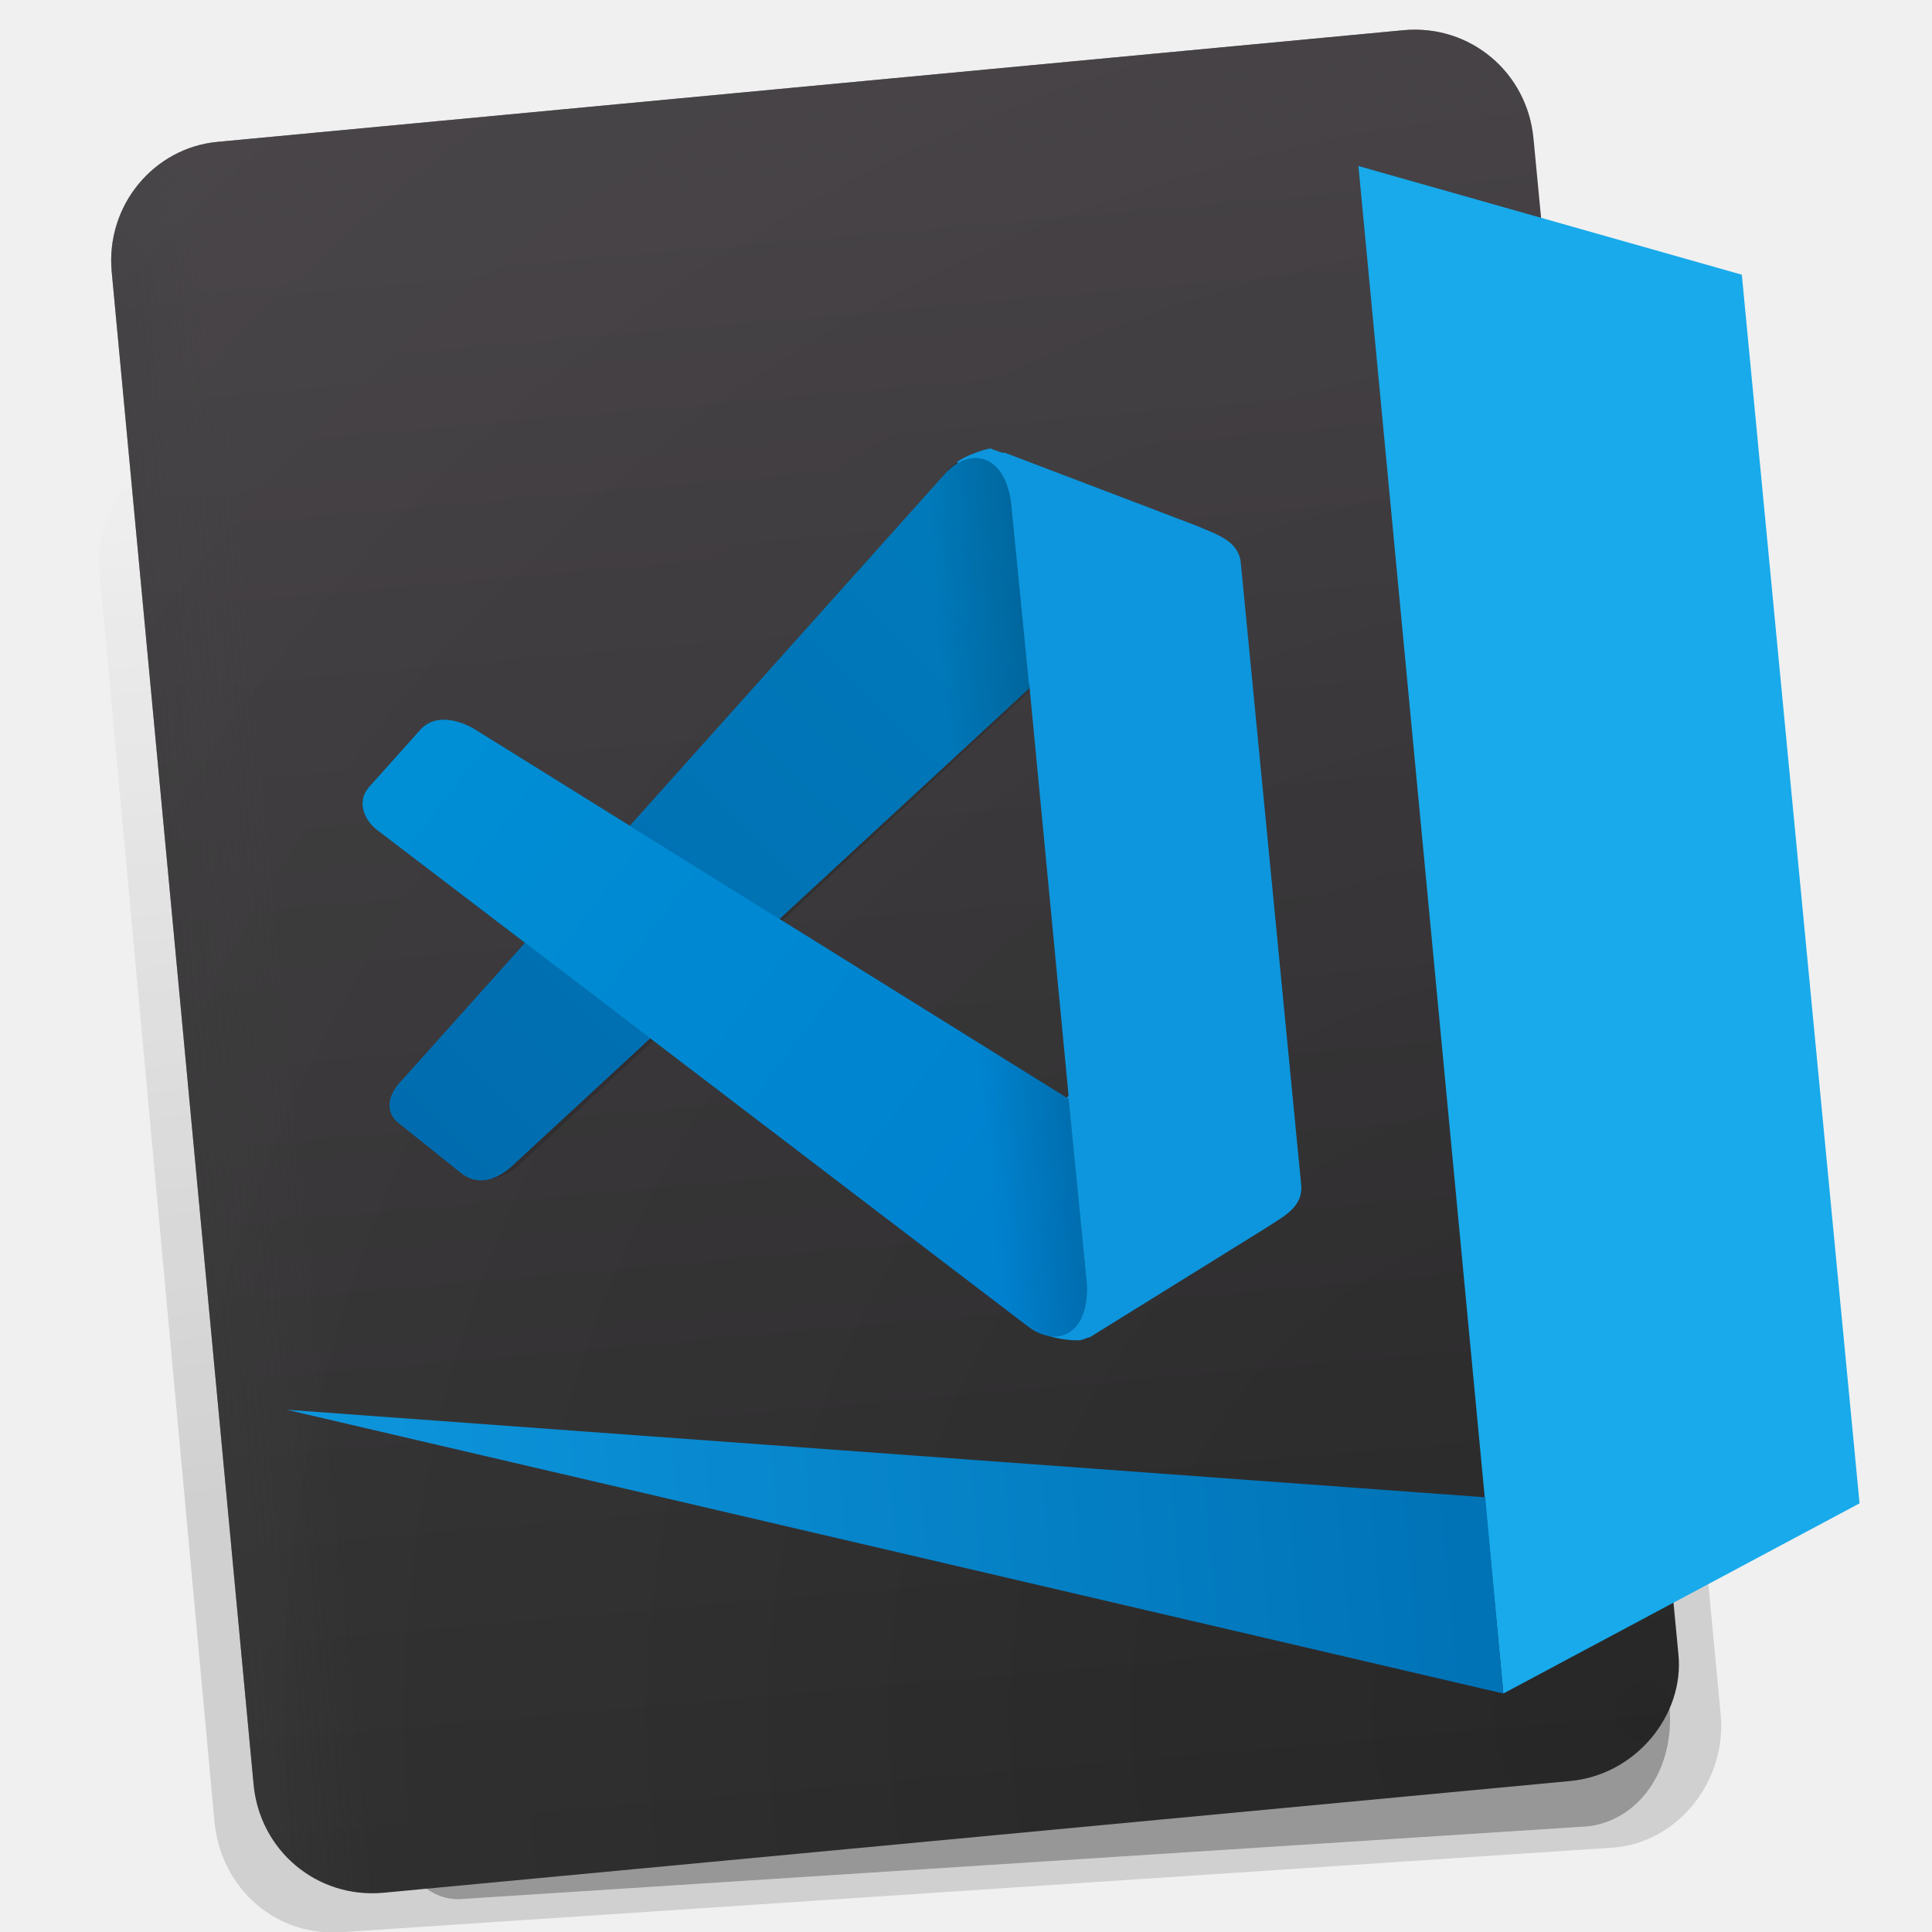
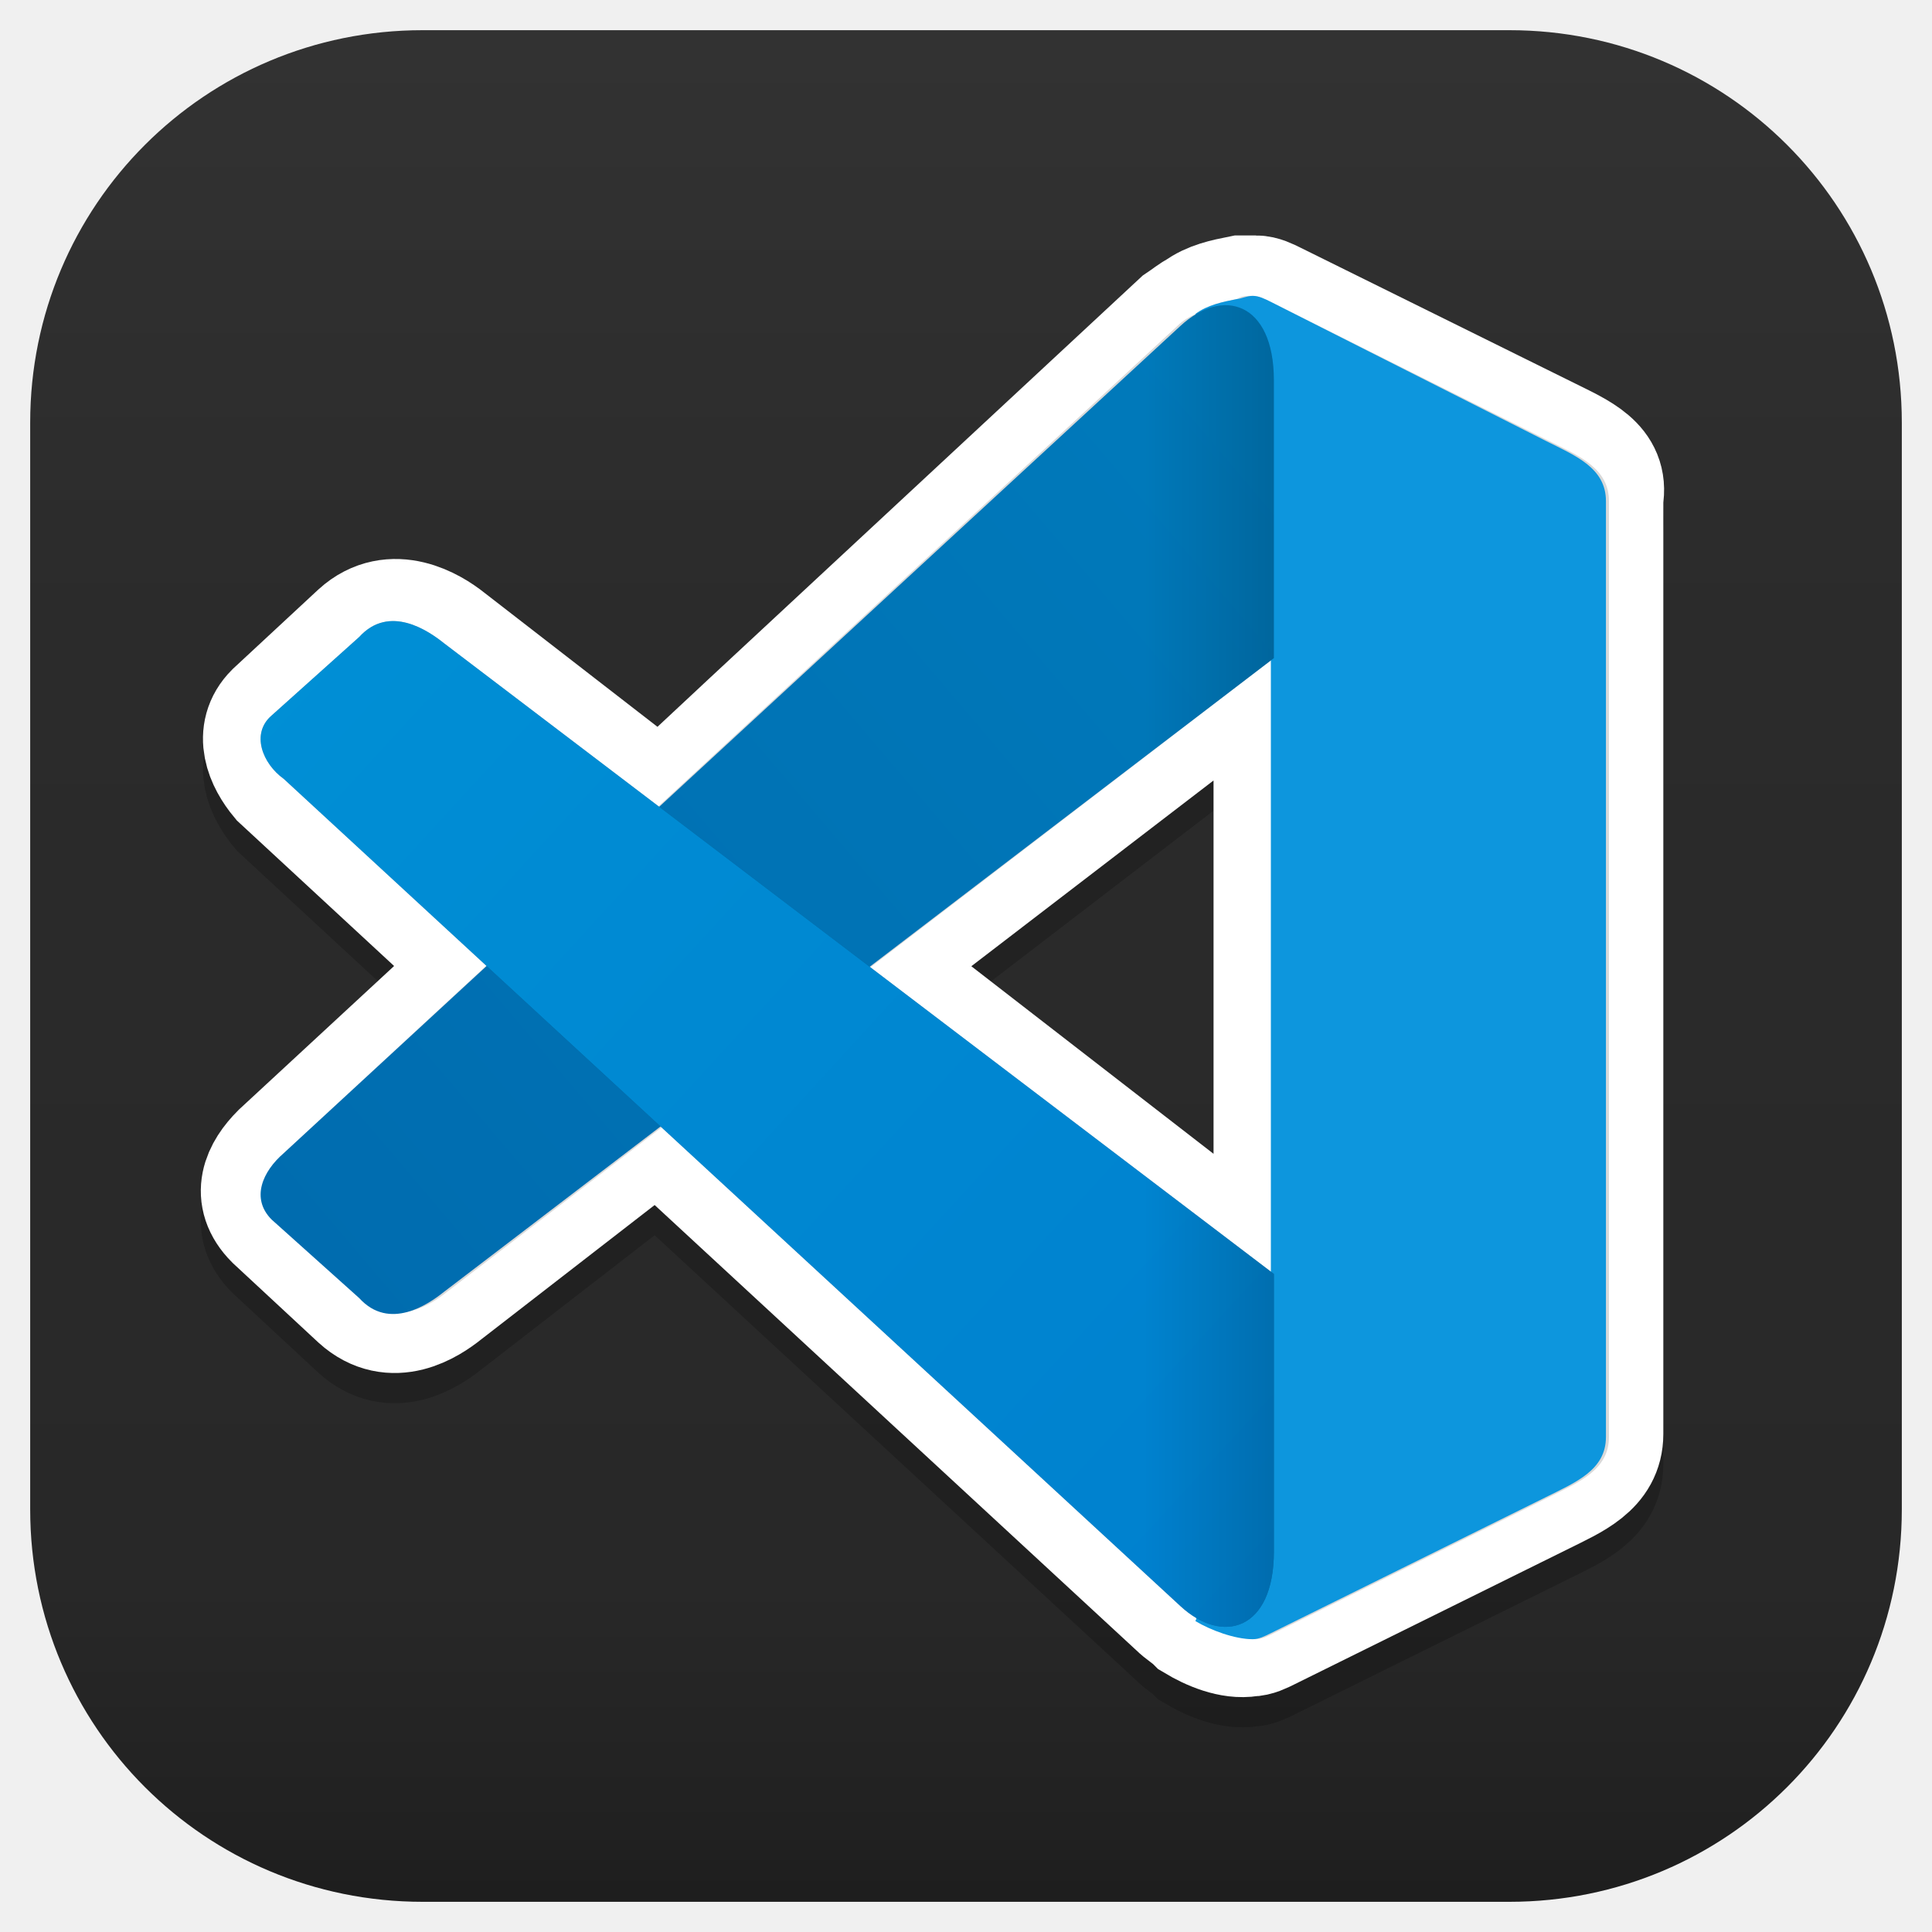
- <svg xmlns="http://www.w3.org/2000/svg" version="1.1" id="Layer_1" x="0px" y="0px" viewBox="0 0 64 64" style="enable-background:new 0 0 64 64;" xml:space="preserve">
+ <svg xmlns="http://www.w3.org/2000/svg" version="1.1" x="0px" y="0px" viewBox="0 0 64 64" style="enable-background:new 0 0 64 64;" xml:space="preserve">
  <style type="text/css">
- 	.st0{display:none;}
- 	.st1{display:inline;fill:url(#SVGID_1_);}
+ 	.st0{fill:url(#SVGID_1_);}
+ 	.st1{display:none;}
	.st2{display:inline;}
- 	.st3{opacity:0.15;fill-rule:evenodd;clip-rule:evenodd;enable-background:new    ;}
- 	.st4{fill-rule:evenodd;clip-rule:evenodd;fill:#0D96DD;}
- 	.st5{fill-rule:evenodd;clip-rule:evenodd;fill:url(#SVGID_2_);}
- 	.st6{opacity:0.25;fill-rule:evenodd;clip-rule:evenodd;enable-background:new    ;}
- 	.st7{fill-rule:evenodd;clip-rule:evenodd;fill:url(#SVGID_3_);}
- 	.st8{opacity:0.15;fill-rule:evenodd;clip-rule:evenodd;fill:url(#SVGID_4_);enable-background:new    ;}
- 	.st9{opacity:0.15;fill-rule:evenodd;clip-rule:evenodd;fill:url(#SVGID_5_);enable-background:new    ;}
- 	.st10{display:none;fill-rule:evenodd;clip-rule:evenodd;fill:#0D96DD;}
- 	.st11{display:none;fill:url(#SVGID_6_);}
- 	.st12{display:inline;fill:url(#SVGID_7_);}
- 	.st13{fill-rule:evenodd;clip-rule:evenodd;fill:url(#SVGID_8_);}
- 	.st14{fill-rule:evenodd;clip-rule:evenodd;fill:url(#SVGID_9_);}
- 	.st15{opacity:0.15;fill-rule:evenodd;clip-rule:evenodd;fill:url(#SVGID_10_);enable-background:new    ;}
- 	.st16{opacity:0.15;fill-rule:evenodd;clip-rule:evenodd;fill:url(#SVGID_11_);enable-background:new    ;}
- 	.st17{opacity:0.8;}
- 	.st18{opacity:0.17;fill:url(#SVGID_12_);enable-background:new    ;}
- 	.st19{opacity:0.36;enable-background:new    ;}
- 	.st20{fill-rule:evenodd;clip-rule:evenodd;fill:url(#SVGID_13_);}
- 	.st21{opacity:0.36;fill-rule:evenodd;clip-rule:evenodd;fill:url(#SVGID_14_);}
- 	.st22{fill-rule:evenodd;clip-rule:evenodd;fill:url(#SVGID_15_);}
- 	.st23{opacity:0.5;fill-rule:evenodd;clip-rule:evenodd;fill:url(#SVGID_16_);}
- 	.st24{fill-rule:evenodd;clip-rule:evenodd;fill:url(#SVGID_17_);}
- 	.st25{fill-rule:evenodd;clip-rule:evenodd;fill:url(#SVGID_18_);}
- 	.st26{opacity:0.15;fill-rule:evenodd;clip-rule:evenodd;fill:url(#SVGID_19_);enable-background:new    ;}
- 	.st27{opacity:0.15;fill-rule:evenodd;clip-rule:evenodd;fill:url(#SVGID_20_);enable-background:new    ;}
- 	.st28{fill-rule:evenodd;clip-rule:evenodd;fill:#18AAEA;}
- 	.st29{fill:url(#SVGID_21_);}
- 	.st30{display:inline;fill-rule:evenodd;clip-rule:evenodd;fill:url(#SVGID_22_);}
- 	.st31{fill-rule:evenodd;clip-rule:evenodd;fill:url(#SVGID_23_);}
- 	.st32{fill-rule:evenodd;clip-rule:evenodd;fill:url(#SVGID_24_);}
- 	.st33{opacity:0.15;fill-rule:evenodd;clip-rule:evenodd;fill:url(#SVGID_25_);enable-background:new    ;}
- 	.st34{opacity:0.15;fill-rule:evenodd;clip-rule:evenodd;fill:url(#SVGID_26_);enable-background:new    ;}
- 	.st35{fill:url(#SVGID_27_);}
+ 	.st3{opacity:0.5;}
+ 	.st4{opacity:0.2;fill-rule:evenodd;clip-rule:evenodd;stroke:#000000;stroke-width:4;stroke-miterlimit:10;}
+ 	.st5{fill-rule:evenodd;clip-rule:evenodd;stroke:#FFFFFF;stroke-width:4;stroke-miterlimit:10;}
+ 	.st6{opacity:0.15;fill-rule:evenodd;clip-rule:evenodd;enable-background:new    ;}
+ 	.st7{fill-rule:evenodd;clip-rule:evenodd;fill:#0D96DD;}
+ 	.st8{fill-rule:evenodd;clip-rule:evenodd;fill:url(#SVGID_2_);}
+ 	.st9{opacity:0.25;fill-rule:evenodd;clip-rule:evenodd;enable-background:new    ;}
+ 	.st10{fill-rule:evenodd;clip-rule:evenodd;fill:url(#SVGID_3_);}
+ 	.st11{opacity:0.15;fill-rule:evenodd;clip-rule:evenodd;fill:url(#SVGID_4_);enable-background:new    ;}
+ 	.st12{opacity:0.15;fill-rule:evenodd;clip-rule:evenodd;fill:url(#SVGID_5_);enable-background:new    ;}
</style>
-   <g class="st0">
-     <linearGradient id="SVGID_1_" gradientUnits="userSpaceOnUse" x1="-150.506" y1="3.996" x2="-150.893" y2="59.093" gradientTransform="matrix(0.9977 -6.738108e-02 6.738108e-02 0.9977 -2.0835 2.2289)">
-       <stop offset="0" style="stop-color:#3B373B" />
-       <stop offset="1" style="stop-color:#212121" />
-     </linearGradient>
-     <path class="st1" d="M-128.1,70.5l-40.6,2.7c-1.7,0.1-3.1-1.2-3.2-2.8l-3.6-53.3c-0.1-1.7,1.2-3.1,2.8-3.2l40.6-2.7   c1.7-0.1,3.1,1.2,3.2,2.8l3.6,53.3C-125.2,68.9-126.4,70.4-128.1,70.5z" />
-     <g transform="translate(-46.001 .0006897)" class="st2">
-       <path class="st3" d="M-89.5,19.2c-0.5,0.1-0.9,0.3-1.3,0.5l0,0c-0.2,0.1-0.4,0.2-0.5,0.4L-120,47.9c-0.5,0.6-0.9,1.4-0.2,2.1    l2.8,2.5c1.1,1,2.3,0.1,2.8-0.3l26.5-21.4l0.5,20.2l-2.2,1.7c-1.7,1.3,0.4,8.6-0.1,9.6c0.5,0.3,1.3,0.6,1.9,0.5    c0.2,0,0.4-0.1,0.6-0.2l8.9-4.6c0.9-0.5,2-0.9,1.9-2l-0.7-30.5c0-1.1-1.1-1.5-2-1.9l-9.2-4.2c-0.2-0.1-0.4-0.1-0.6-0.1    C-89.2,19.1-89.4,19.1-89.5,19.2L-89.5,19.2z" />
-       <path class="st4" d="M-89.5,19.2c-0.5,0.1-0.9,0.3-1.3,0.5c0.7,0.9-0.5,9.3,1.4,10.3l1.4,0.8l0.5,20.2l-2.2,1.7    c-1.7,1.3,0.4,8.6-0.1,9.6c0.5,0.3,1.3,0.6,1.9,0.5c0.2,0,0.4-0.1,0.6-0.2l8.9-4.6c0.9-0.5,2-0.9,1.9-2l-0.7-30.5    c0-1.1-1.1-1.5-2-1.9l-9.2-4.2c-0.2-0.1-0.4-0.1-0.6-0.1C-89.2,19.1-89.4,19.2-89.5,19.2L-89.5,19.2z" />
-       <linearGradient id="SVGID_2_" gradientUnits="userSpaceOnUse" x1="50.041" y1="-912.144" x2="18.545" y2="-938.905" gradientTransform="matrix(0.9997 -2.453074e-02 -2.453074e-02 -0.9997 -160.546 -886.5734)">
+   <g id="Background">
+     <g id="Background_1_">
+       <linearGradient id="SVGID_1_" gradientUnits="userSpaceOnUse" x1="32" y1="64.613" x2="32" y2="3.353" gradientTransform="matrix(1 0 0 -1 0 66)">
+         <stop offset="0" style="stop-color:#323232" />
+         <stop offset="0.315" style="stop-color:#2B2B2B" />
+         <stop offset="0.834" style="stop-color:#282828" />
+         <stop offset="0.967" style="stop-color:#212121" />
+         <stop offset="1" style="stop-color:#1E1E1E" />
+       </linearGradient>
+       <path class="st0" d="M50,63H14C6.8,63,1,57.2,1,50V14C1,6.8,6.8,1,14,1h36c7.2,0,13,5.8,13,13v36C63,57.2,57.2,63,50,63z" />
+     </g>
+   </g>
+   <g id="Guides" class="st1">
+     <g class="st2">
+       <g class="st3">
+         <g>
+ 			</g>
+       </g>
+     </g>
+   </g>
+   <g id="Icon">
+     <path class="st4" d="M51.3,15.5L42.2,11c-0.2-0.1-0.4-0.2-0.6-0.2c-0.2,0-0.3,0-0.5,0l0,0l0,0l0,0c-0.5,0.1-1,0.2-1.4,0.5   c-0.2,0.1-0.3,0.2-0.6,0.4L24.9,24.9l-3,2.8l-7.1-5.5C14.3,21.9,13,21,11.9,22l-2.8,2.6c-0.7,0.7-0.3,1.6,0.2,2.2l0,0l6.7,6.2   l-6.7,6.2l0,0c-0.6,0.6-1,1.4-0.2,2.2l2.8,2.6c1.1,1,2.3,0.2,2.8-0.2l7.1-5.5l17.2,15.9c0.2,0.2,0.4,0.3,0.6,0.5   c0.5,0.3,1.2,0.6,1.8,0.5c0.2,0,0.4-0.1,0.6-0.2l0,0l0,0l9.1-4.5c1-0.5,2-0.9,2-2v-31C53.3,16.4,52.3,16,51.3,15.5z M28.9,33   l13.3-10.2v20.5L28.9,33z" />
+     <path class="st5" d="M51.3,14.5L42.2,10c-0.2-0.1-0.4-0.2-0.6-0.2c-0.2,0-0.3,0-0.5,0l0,0l0,0l0,0c-0.5,0.1-1,0.2-1.4,0.5   c-0.2,0.1-0.3,0.2-0.6,0.4L24.9,23.9l-3,2.8l-7.1-5.5C14.3,20.8,13,20,11.9,21l-2.8,2.6c-0.7,0.7-0.3,1.6,0.2,2.2l0,0l6.7,6.2   l-6.7,6.2l0,0c-0.6,0.6-1,1.4-0.2,2.2l2.8,2.6c1.1,1,2.3,0.2,2.8-0.2l7.1-5.5l17.2,15.9c0.2,0.2,0.4,0.3,0.6,0.5   c0.5,0.3,1.2,0.6,1.8,0.5c0.2,0,0.4-0.1,0.6-0.2l0,0l0,0l9.1-4.5c1-0.5,2-0.9,2-2v-31C53.3,15.4,52.3,15,51.3,14.5z M28.9,32   l13.3-10.2v20.5L28.9,32z" />
+     <g transform="translate(-46.001 .0006897)">
+       <path class="st6" d="M87,9.9c-0.5,0.1-1,0.2-1.4,0.5l0,0c-0.2,0.1-0.4,0.2-0.6,0.4L55.4,38.2c-0.6,0.6-1,1.4-0.2,2.2l2.8,2.6    c1.1,1,2.3,0.2,2.8-0.2l27.4-21v20.5l-2.2,1.7c-1.8,1.3,0.2,8.7-0.3,9.7c0.5,0.3,1.3,0.6,1.9,0.6c0.2,0,0.4-0.1,0.6-0.2l9.1-4.5    c1-0.5,2-0.9,2-2v-31c0-1.1-1-1.5-2-2L88.1,10c-0.2-0.1-0.4-0.2-0.6-0.2C87.3,9.8,87.1,9.8,87,9.9L87,9.9z" />
+       <path class="st7" d="M87,9.9c-0.5,0.1-1,0.2-1.4,0.5c0.7,0.9-0.7,9.4,1.1,10.5l1.4,0.9v20.5l-2.2,1.7c-1.8,1.3,0.2,8.7-0.3,9.7    c0.5,0.3,1.3,0.6,1.9,0.6c0.2,0,0.4-0.1,0.6-0.2l9.1-4.5c1-0.5,2-0.9,2-2v-31c0-1.1-1-1.5-2-2L88.1,10c-0.2-0.1-0.4-0.2-0.6-0.2    C87.3,9.8,87.1,9.9,87,9.9L87,9.9z" />
+       <linearGradient id="SVGID_2_" gradientUnits="userSpaceOnUse" x1="226.287" y1="-906.842" x2="194.319" y2="-934.004" gradientTransform="matrix(1 0 0 -1 -138.003 -892.0007)">
        <stop offset="0" style="stop-color:#007ABB" />
        <stop offset="1" style="stop-color:#006CAF" />
      </linearGradient>
-       <path class="st5" d="M-120,47.9l28.6-27.7c1.3-1.3,3.1-0.9,3.1,1.7l0.2,9.1l-26.6,21.4c-0.5,0.4-1.7,1.3-2.8,0.3l-2.8-2.5    C-121,49.4-120.6,48.4-120,47.9L-120,47.9z" />
-       <path class="st6" d="M-120.3,35.6l29.9,26.3c1.4,1.2,3.1,0.7,3-1.8l-0.2-9.1l-27.6-20c-0.5-0.4-1.8-1.2-2.8-0.2l-2.7,2.7    C-121.4,34.2-120.9,35.2-120.3,35.6L-120.3,35.6z" />
-       <linearGradient id="SVGID_3_" gradientUnits="userSpaceOnUse" x1="51.775" y1="-947.619" x2="18.909" y2="-917.492" gradientTransform="matrix(0.9997 -2.453074e-02 -2.453074e-02 -0.9997 -160.546 -886.5734)">
+       <path class="st8" d="M55.4,38.2l29.7-27.4c1.4-1.3,3.1-0.8,3.1,1.8v9.2l-27.5,21c-0.5,0.4-1.8,1.3-2.8,0.2L55,40.4    C54.3,39.7,54.7,38.8,55.4,38.2L55.4,38.2z" />
+       <path class="st9" d="M55.4,25.8l29.7,27.4c1.4,1.3,3.1,0.8,3.1-1.8v-9.2L60.7,21.3c-0.5-0.4-1.8-1.3-2.8-0.2L55,23.7    C54.3,24.3,54.7,25.3,55.4,25.8L55.4,25.8z" />
+       <linearGradient id="SVGID_3_" gradientUnits="userSpaceOnUse" x1="228.047" y1="-942.848" x2="194.689" y2="-912.27" gradientTransform="matrix(1 0 0 -1 -138.003 -892.0007)">
        <stop offset="0" style="stop-color:#0080CE" />
        <stop offset="1" style="stop-color:#008FD5" />
      </linearGradient>
-       <path class="st7" d="M-120.3,35.6l29.9,26.3c1.4,1.2,3.1,0.7,3-1.8l-0.2-9.1l-27.6-20c-0.5-0.4-1.8-1.2-2.8-0.2l-2.7,2.7    C-121.4,34.2-120.9,35.2-120.3,35.6L-120.3,35.6z" />
-       <linearGradient id="SVGID_4_" gradientUnits="userSpaceOnUse" x1="49.832" y1="-923.918" x2="45.724" y2="-923.918" gradientTransform="matrix(0.9997 -2.453074e-02 -2.453074e-02 -0.9997 -160.546 -886.5734)">
+       <path class="st10" d="M55.4,25.8l29.7,27.4c1.4,1.3,3.1,0.8,3.1-1.8v-9.2L60.7,21.3c-0.5-0.4-1.8-1.3-2.8-0.2L55,23.7    C54.3,24.3,54.7,25.3,55.4,25.8L55.4,25.8z" />
+       <linearGradient id="SVGID_4_" gradientUnits="userSpaceOnUse" x1="226.075" y1="-918.791" x2="221.905" y2="-918.791" gradientTransform="matrix(1 0 0 -1 -138.003 -892.0007)">
        <stop offset="0" style="stop-color:#000000" />
        <stop offset="1" style="stop-color:#000000;stop-opacity:0" />
      </linearGradient>
-       <path class="st8" d="M-120,47.9l28.6-27.7c1.3-1.3,3.1-0.9,3.1,1.7l0.2,9.1l-26.6,21.4c-0.5,0.4-1.7,1.3-2.8,0.3l-2.8-2.5    C-121,49.4-120.6,48.4-120,47.9L-120,47.9z" />
-       <linearGradient id="SVGID_5_" gradientUnits="userSpaceOnUse" x1="49.832" y1="-934.189" x2="45.724" y2="-934.189" gradientTransform="matrix(0.9997 -2.453074e-02 -2.453074e-02 -0.9997 -160.546 -886.5734)">
+       <path class="st11" d="M55.4,38.2l29.7-27.4c1.4-1.3,3.1-0.8,3.1,1.8v9.2l-27.5,21c-0.5,0.4-1.8,1.3-2.8,0.2L55,40.4    C54.3,39.7,54.7,38.8,55.4,38.2L55.4,38.2z" />
+       <linearGradient id="SVGID_5_" gradientUnits="userSpaceOnUse" x1="226.075" y1="-929.216" x2="221.905" y2="-929.216" gradientTransform="matrix(1 0 0 -1 -138.003 -892.0007)">
        <stop offset="0" style="stop-color:#000000" />
        <stop offset="1" style="stop-color:#000000;stop-opacity:0" />
      </linearGradient>
-       <path class="st9" d="M-120.3,35.6l29.9,26.3c1.4,1.2,3.1,0.7,3-1.8l-0.2-9.1l-27.6-20c-0.5-0.4-1.8-1.2-2.8-0.2l-2.7,2.7    C-121.4,34.2-120.9,35.2-120.3,35.6L-120.3,35.6z" />
-     </g>
-   </g>
-   <polygon class="st10" points="-85.7,38.5 -85.7,85.3 -74.4,80.6 -74.4,42.9 " />
-   <linearGradient id="SVGID_6_" gradientUnits="userSpaceOnUse" x1="-121.815" y1="79.277" x2="-85.686" y2="79.277">
-     <stop offset="0" style="stop-color:#0D96DD" />
-     <stop offset="1" style="stop-color:#0072B6" />
-   </linearGradient>
-   <polygon class="st11" points="-121.8,73.2 -85.7,85.3 -85.7,79.3 " />
-   <g class="st0">
-     <linearGradient id="SVGID_7_" gradientUnits="userSpaceOnUse" x1="-88.05" y1="-27.011" x2="-88.437" y2="28.086">
-       <stop offset="0" style="stop-color:#3B373B" />
-       <stop offset="1" style="stop-color:#212121" />
-     </linearGradient>
-     <path class="st12" d="M-67.9,28.6h-40.7c-1.7,0-3-1.4-3-3v-53.4c0-1.7,1.4-3,3-3h40.7c1.7,0,3,1.4,3,3v53.4   C-64.9,27.2-66.2,28.6-67.9,28.6z" />
-     <g transform="translate(-46.001 .0006897)" class="st2">
-       <path class="st3" d="M-25.9-22.1c-0.5,0.1-1,0.2-1.4,0.5l0,0c-0.2,0.1-0.4,0.2-0.6,0.4L-58.1,6.7c-0.6,0.6-1,1.5-0.2,2.2l2.9,2.7    c1.1,1.1,2.4,0.2,2.9-0.2l27.9-21.4v20.8l-2.3,1.7c-1.8,1.3,0.2,8.9-0.3,9.9c0.5,0.3,1.3,0.7,2,0.6c0.2,0,0.4-0.1,0.7-0.2l9.3-4.6    c1-0.5,2-0.9,2-2v-31.5c0-1.1-1.1-1.5-2-2l-9.4-4.6c-0.2-0.1-0.4-0.2-0.7-0.2C-25.6-22.2-25.8-22.2-25.9-22.1L-25.9-22.1z" />
-       <path class="st4" d="M-25.9-22.1c-0.5,0.1-1,0.2-1.4,0.5c0.7,0.9-0.7,9.5,1.1,10.7l1.5,0.9v20.8l-2.3,1.7    c-1.8,1.3,0.2,8.9-0.3,9.9c0.5,0.3,1.3,0.7,2,0.6c0.2,0,0.4-0.1,0.7-0.2l9.3-4.6c1-0.5,2-0.9,2-2v-31.5c0-1.1-1.1-1.5-2-2    l-9.4-4.6c-0.2-0.1-0.4-0.2-0.7-0.2C-25.6-22.2-25.8-22.1-25.9-22.1L-25.9-22.1z" />
-       <linearGradient id="SVGID_8_" gradientUnits="userSpaceOnUse" x1="113.385" y1="-874.926" x2="80.912" y2="-902.517" gradientTransform="matrix(1 0 0 -1 -138.003 -892.0007)">
-         <stop offset="0" style="stop-color:#007ABB" />
-         <stop offset="1" style="stop-color:#006CAF" />
-       </linearGradient>
-       <path class="st13" d="M-58.1,6.7l30.2-27.9c1.4-1.3,3.2-0.8,3.2,1.8v9.4l-28,21.4c-0.5,0.4-1.8,1.3-2.9,0.2l-2.9-2.7    C-59.1,8.2-58.7,7.2-58.1,6.7L-58.1,6.7z" />
-       <path class="st6" d="M-58.1-6l30.2,27.9c1.4,1.3,3.2,0.8,3.2-1.8v-9.4l-28-21.3c-0.5-0.4-1.8-1.3-2.9-0.2l-2.9,2.7    C-59.1-7.4-58.7-6.5-58.1-6L-58.1-6z" />
-       <linearGradient id="SVGID_9_" gradientUnits="userSpaceOnUse" x1="115.172" y1="-911.5" x2="81.288" y2="-880.439" gradientTransform="matrix(1 0 0 -1 -138.003 -892.0007)">
-         <stop offset="0" style="stop-color:#0080CE" />
-         <stop offset="1" style="stop-color:#008FD5" />
-       </linearGradient>
-       <path class="st14" d="M-58.1-6l30.2,27.9c1.4,1.3,3.2,0.8,3.2-1.8v-9.4l-28-21.3c-0.5-0.4-1.8-1.3-2.9-0.2l-2.9,2.7    C-59.1-7.4-58.7-6.5-58.1-6L-58.1-6z" />
-       <linearGradient id="SVGID_10_" gradientUnits="userSpaceOnUse" x1="113.169" y1="-887.064" x2="108.933" y2="-887.064" gradientTransform="matrix(1 0 0 -1 -138.003 -892.0007)">
-         <stop offset="0" style="stop-color:#000000" />
-         <stop offset="1" style="stop-color:#000000;stop-opacity:0" />
-       </linearGradient>
-       <path class="st15" d="M-58.1,6.7l30.2-27.9c1.4-1.3,3.2-0.8,3.2,1.8v9.4l-28,21.4c-0.5,0.4-1.8,1.3-2.9,0.2l-2.9-2.7    C-59.1,8.2-58.7,7.2-58.1,6.7L-58.1,6.7z" />
-       <linearGradient id="SVGID_11_" gradientUnits="userSpaceOnUse" x1="113.169" y1="-897.654" x2="108.933" y2="-897.654" gradientTransform="matrix(1 0 0 -1 -138.003 -892.0007)">
-         <stop offset="0" style="stop-color:#000000" />
-         <stop offset="1" style="stop-color:#000000;stop-opacity:0" />
-       </linearGradient>
-       <path class="st16" d="M-58.1-6l30.2,27.9c1.4,1.3,3.2,0.8,3.2-1.8v-9.4l-28-21.3c-0.5-0.4-1.8-1.3-2.9-0.2l-2.9,2.7    C-59.1-7.4-58.7-6.5-58.1-6L-58.1-6z" />
-     </g>
-   </g>
-   <g>
-     <g class="st17">
-       <linearGradient id="SVGID_12_" gradientUnits="userSpaceOnUse" x1="29.625" y1="12.54" x2="29.625" y2="48.151" gradientTransform="matrix(0.9955 -9.426211e-02 9.426211e-02 0.9955 -2.9597 3.12)">
-         <stop offset="0" style="stop-color:#020202;stop-opacity:0" />
-         <stop offset="1" style="stop-color:#000000" />
-       </linearGradient>
-       <path class="st18" d="M48.8,10.6l-42,4c-2.1,0.2-3.7,2.2-3.5,4.4l3.8,41.3c0.2,2.3,2.1,3.9,4.3,3.7l42.1-2.8    c2.1-0.2,3.7-2.2,3.5-4.4l-4-42.4C52.7,12.1,50.9,10.4,48.8,10.6z" />
-       <path class="st19" d="M52.6,60.5l-37.2,2.4c-1.7,0.2-2.6-1.9-2.8-3.8l4-1.4c-0.3-3.5,1.7-6.6,4.7-6.9l30.3-2.9    c2.9-0.3,3.2,2.5,3.5,6.1l0.2,2.5C55.5,58.6,54.3,60.3,52.6,60.5z" />
-     </g>
-     <g>
-       <linearGradient id="SVGID_13_" gradientUnits="userSpaceOnUse" x1="29.903" y1="6.32" x2="29.523" y2="60.302" gradientTransform="matrix(0.9955 -9.426211e-02 9.426211e-02 0.9955 -2.9597 3.12)">
-         <stop offset="0" style="stop-color:#3B373B" />
-         <stop offset="1" style="stop-color:#262626" />
-       </linearGradient>
-       <path class="st20" d="M52,59l-39.3,3.7c-2.2,0.2-4.1-1.4-4.3-3.6L3.7,9C3.5,6.8,5.1,4.9,7.2,4.7l39.3-3.7c2.2-0.2,4.1,1.4,4.3,3.6    l4.8,50.2C55.8,56.8,54.2,58.8,52,59z" />
-       <linearGradient id="SVGID_14_" gradientUnits="userSpaceOnUse" x1="6.051" y1="31.643" x2="9.862" y2="31.643" gradientTransform="matrix(0.9955 -9.426211e-02 9.426211e-02 0.9955 -2.9597 3.12)">
-         <stop offset="0" style="stop-color:#323232" />
-         <stop offset="1" style="stop-color:#3A3A3A;stop-opacity:0" />
-       </linearGradient>
-       <path class="st21" d="M52,59l-39.3,3.7c-2.2,0.2-4.1-1.4-4.3-3.6L3.7,9C3.5,6.8,5.1,4.9,7.2,4.7l39.3-3.7c2.2-0.2,4.1,1.4,4.3,3.6    l4.8,50.2C55.8,56.8,54.2,58.8,52,59z" />
-       <linearGradient id="SVGID_15_" gradientUnits="userSpaceOnUse" x1="29.725" y1="2.56" x2="29.725" y2="6.59" gradientTransform="matrix(0.9955 -9.426211e-02 9.426211e-02 0.9955 -2.9597 3.12)">
-         <stop offset="0" style="stop-color:#3B373B;stop-opacity:0.48" />
-         <stop offset="1" style="stop-color:#3A3A3A;stop-opacity:0" />
-       </linearGradient>
-       <path class="st22" d="M52,59l-39.3,3.7c-2.2,0.2-4.1-1.4-4.3-3.6L3.7,9C3.5,6.8,5.1,4.9,7.2,4.7l39.3-3.7c2.2-0.2,4.1,1.4,4.3,3.6    l4.8,50.2C55.8,56.8,54.2,58.8,52,59z" />
-       <radialGradient id="SVGID_16_" cx="54.491" cy="56.709" r="71.516" gradientUnits="userSpaceOnUse">
-         <stop offset="0" style="stop-color:#FFFFFF;stop-opacity:0" />
-         <stop offset="0.958" style="stop-color:#FFFFFF;stop-opacity:0.134" />
-         <stop offset="1" style="stop-color:#FFFFFF;stop-opacity:0.14" />
-       </radialGradient>
-       <path class="st23" d="M52,59l-39.3,3.7c-2.2,0.2-4.1-1.4-4.3-3.6L3.7,9C3.5,6.8,5.1,4.9,7.2,4.7l39.3-3.7c2.2-0.2,4.1,1.4,4.3,3.6    l4.8,50.2C55.8,56.8,54.2,58.8,52,59z" />
-       <g>
-         <g transform="translate(-46.001 .0006897)">
-           <path class="st3" d="M78.6,14.9c-0.3,0.1-0.6,0.2-0.9,0.4l0,0c-0.1,0.1-0.3,0.2-0.3,0.3l-18,20.1c-0.3,0.4-0.5,1,0,1.5l2,1.6      c0.8,0.6,1.6,0,1.9-0.3l16.9-15.7l1.3,13.6L80,37.6c-1.1,1,0.7,5.8,0.4,6.5c0.3,0.2,0.9,0.3,1.3,0.3c0.2,0,0.3-0.1,0.4-0.1      l5.8-3.6c0.6-0.4,1.3-0.7,1.2-1.5l-2-20.6c-0.1-0.7-0.8-0.9-1.5-1.2L79.3,15c-0.2,0-0.3-0.1-0.4-0.1      C78.8,14.8,78.7,14.9,78.6,14.9L78.6,14.9z" />
-           <path class="st4" d="M78.6,14.9c-0.3,0.1-0.6,0.2-0.9,0.4c0.5,0.5,0.1,6.3,1.4,6.9l1,0.5l1.3,13.6L80,37.6      c-1.1,1,0.7,5.8,0.4,6.5c0.3,0.2,0.9,0.3,1.3,0.3c0.2,0,0.3-0.1,0.4-0.1l5.8-3.6c0.6-0.4,1.3-0.7,1.2-1.5l-2-20.6      c-0.1-0.7-0.8-0.9-1.5-1.2L79.3,15c-0.2,0-0.3-0.1-0.4-0.1C78.8,14.8,78.7,14.9,78.6,14.9L78.6,14.9z" />
-           <linearGradient id="SVGID_17_" gradientUnits="userSpaceOnUse" x1="219.133" y1="-910.415" x2="197.765" y2="-928.571" gradientTransform="matrix(0.9955 -9.426211e-02 -9.426211e-02 -0.9955 -224.2252 -867.5643)">
-             <stop offset="0" style="stop-color:#007ABB" />
-             <stop offset="1" style="stop-color:#006CAF" />
-           </linearGradient>
-           <path class="st24" d="M59.3,35.8l18-20.1c0.8-0.9,2-0.7,2.2,1l0.6,6.1l-17,15.7c-0.3,0.3-1.1,1-1.9,0.3l-2-1.6      C58.7,36.8,58.9,36.2,59.3,35.8L59.3,35.8z" />
-           <path class="st6" d="M58.5,27.5L80,43.9c1,0.8,2.1,0.3,2-1.4l-0.6-6.1L61.8,24.2c-0.3-0.2-1.3-0.7-1.9,0l-1.7,1.9      C57.8,26.6,58.1,27.2,58.5,27.5L58.5,27.5z" />
-           <linearGradient id="SVGID_18_" gradientUnits="userSpaceOnUse" x1="220.309" y1="-934.482" x2="198.012" y2="-914.043" gradientTransform="matrix(0.9955 -9.426211e-02 -9.426211e-02 -0.9955 -224.2252 -867.5643)">
-             <stop offset="0" style="stop-color:#0080CE" />
-             <stop offset="1" style="stop-color:#008FD5" />
-           </linearGradient>
-           <path class="st25" d="M58.5,27.5L80,43.9c1,0.8,2.1,0.3,2-1.4l-0.6-6.1L61.8,24.2c-0.3-0.2-1.3-0.7-1.9,0l-1.7,1.9      C57.8,26.6,58.1,27.2,58.5,27.5L58.5,27.5z" />
-           <linearGradient id="SVGID_19_" gradientUnits="userSpaceOnUse" x1="218.991" y1="-918.403" x2="216.204" y2="-918.403" gradientTransform="matrix(0.9955 -9.426211e-02 -9.426211e-02 -0.9955 -224.2252 -867.5643)">
-             <stop offset="0" style="stop-color:#000000" />
-             <stop offset="1" style="stop-color:#000000;stop-opacity:0" />
-           </linearGradient>
-           <path class="st26" d="M59.3,35.8l18-20.1c0.8-0.9,2-0.7,2.2,1l0.6,6.1l-17,15.7c-0.3,0.3-1.1,1-1.9,0.3l-2-1.6      C58.7,36.8,58.9,36.2,59.3,35.8L59.3,35.8z" />
-           <linearGradient id="SVGID_20_" gradientUnits="userSpaceOnUse" x1="218.991" y1="-925.371" x2="216.204" y2="-925.371" gradientTransform="matrix(0.9955 -9.426211e-02 -9.426211e-02 -0.9955 -224.2252 -867.5643)">
-             <stop offset="0" style="stop-color:#000000" />
-             <stop offset="1" style="stop-color:#000000;stop-opacity:0" />
-           </linearGradient>
-           <path class="st27" d="M58.5,27.5L80,43.9c1,0.8,2.1,0.3,2-1.4l-0.6-6.1L61.8,24.2c-0.3-0.2-1.3-0.7-1.9,0l-1.7,1.9      C57.8,26.6,58.1,27.2,58.5,27.5L58.5,27.5z" />
-         </g>
-         <polygon class="st28" points="45,5.5 49.8,56.1 61.6,49.8 57.7,9.1    " />
-         <linearGradient id="SVGID_21_" gradientUnits="userSpaceOnUse" x1="8.325" y1="51.165" x2="47.569" y2="51.165" gradientTransform="matrix(0.9955 -9.426211e-02 9.426211e-02 0.9955 -2.9597 3.12)">
-           <stop offset="0" style="stop-color:#0D96DD" />
-           <stop offset="1" style="stop-color:#0072B6" />
-         </linearGradient>
-         <polygon class="st29" points="9.5,46.7 49.8,56.1 49.2,49.6    " />
-       </g>
-     </g>
-   </g>
-   <g class="st0">
-     <linearGradient id="SVGID_22_" gradientUnits="userSpaceOnUse" x1="-148.743" y1="-98.968" x2="-149.132" y2="-43.636">
-       <stop offset="0" style="stop-color:#3B373B" />
-       <stop offset="1" style="stop-color:#212121" />
-     </linearGradient>
-     <path class="st30" d="M-127.2-43.1h-43.4c-1.4,0-2.6-1.2-2.6-2.6v-54.6c0-1.4,1.2-2.6,2.6-2.6h43.4c1.4,0,2.6,1.2,2.6,2.6v54.6   C-124.7-44.3-125.8-43.1-127.2-43.1z" />
-     <g class="st2">
-       <g transform="translate(-46.001 .0006897)">
-         <path class="st3" d="M-97.3-89.3c-0.3,0.1-0.6,0.2-0.9,0.3l0,0c-0.1,0.1-0.3,0.2-0.4,0.3l-19.7,18.2c-0.4,0.4-0.6,1-0.2,1.4     l1.9,1.8c0.7,0.7,1.5,0.1,1.9-0.2l18.2-14v13.6l-1.5,1.1c-1.2,0.9,0.1,5.8-0.2,6.4c0.3,0.2,0.9,0.4,1.3,0.4     c0.2,0,0.3-0.1,0.4-0.1l6.1-3c0.6-0.3,1.3-0.6,1.3-1.3v-20.6c0-0.7-0.7-1-1.3-1.3l-6.1-3c-0.2-0.1-0.3-0.1-0.4-0.1     C-97.1-89.4-97.2-89.4-97.3-89.3L-97.3-89.3z" />
-         <path class="st4" d="M-97.3-89.3c-0.3,0.1-0.6,0.2-0.9,0.3c0.5,0.6-0.5,6.2,0.7,7l1,0.6v13.6l-1.5,1.1c-1.2,0.9,0.1,5.8-0.2,6.4     c0.3,0.2,0.9,0.4,1.3,0.4c0.2,0,0.3-0.1,0.4-0.1l6.1-3c0.6-0.3,1.3-0.6,1.3-1.3v-20.6c0-0.7-0.7-1-1.3-1.3l-6.1-3     c-0.2-0.1-0.3-0.1-0.4-0.1C-97.1-89.4-97.2-89.3-97.3-89.3L-97.3-89.3z" />
-         <linearGradient id="SVGID_23_" gradientUnits="userSpaceOnUse" x1="41.572" y1="-805.965" x2="20.35" y2="-823.997" gradientTransform="matrix(1 0 0 -1 -138.003 -892.0007)">
-           <stop offset="0" style="stop-color:#007ABB" />
-           <stop offset="1" style="stop-color:#006CAF" />
-         </linearGradient>
-         <path class="st31" d="M-118.3-70.5l19.7-18.2c0.9-0.9,2.1-0.5,2.1,1.2v6.1l-18.3,14c-0.3,0.3-1.2,0.9-1.9,0.2l-1.9-1.8     C-119-69.5-118.7-70.2-118.3-70.5L-118.3-70.5z" />
-         <path class="st6" d="M-118.3-78.8l19.7,18.2c0.9,0.9,2.1,0.5,2.1-1.2v-6.1l-18.3-13.9c-0.3-0.3-1.2-0.9-1.9-0.2l-1.9,1.8     C-119-79.7-118.7-79.1-118.3-78.8L-118.3-78.8z" />
-         <linearGradient id="SVGID_24_" gradientUnits="userSpaceOnUse" x1="42.74" y1="-829.868" x2="20.595" y2="-809.568" gradientTransform="matrix(1 0 0 -1 -138.003 -892.0007)">
-           <stop offset="0" style="stop-color:#0080CE" />
-           <stop offset="1" style="stop-color:#008FD5" />
-         </linearGradient>
-         <path class="st32" d="M-118.3-78.8l19.7,18.2c0.9,0.9,2.1,0.5,2.1-1.2v-6.1l-18.3-13.9c-0.3-0.3-1.2-0.9-1.9-0.2l-1.9,1.8     C-119-79.7-118.7-79.1-118.3-78.8L-118.3-78.8z" />
-         <linearGradient id="SVGID_25_" gradientUnits="userSpaceOnUse" x1="41.431" y1="-813.898" x2="38.663" y2="-813.898" gradientTransform="matrix(1 0 0 -1 -138.003 -892.0007)">
-           <stop offset="0" style="stop-color:#000000" />
-           <stop offset="1" style="stop-color:#000000;stop-opacity:0" />
-         </linearGradient>
-         <path class="st33" d="M-118.3-70.5l19.7-18.2c0.9-0.9,2.1-0.5,2.1,1.2v6.1l-18.3,14c-0.3,0.3-1.2,0.9-1.9,0.2l-1.9-1.8     C-119-69.5-118.7-70.2-118.3-70.5L-118.3-70.5z" />
-         <linearGradient id="SVGID_26_" gradientUnits="userSpaceOnUse" x1="41.431" y1="-820.819" x2="38.663" y2="-820.819" gradientTransform="matrix(1 0 0 -1 -138.003 -892.0007)">
-           <stop offset="0" style="stop-color:#000000" />
-           <stop offset="1" style="stop-color:#000000;stop-opacity:0" />
-         </linearGradient>
-         <path class="st34" d="M-118.3-78.8l19.7,18.2c0.9,0.9,2.1,0.5,2.1-1.2v-6.1l-18.3-13.9c-0.3-0.3-1.2-0.9-1.9-0.2l-1.9,1.8     C-119-79.7-118.7-79.1-118.3-78.8L-118.3-78.8z" />
-       </g>
-       <polygon class="st4" points="-131.1,-97.6 -131.1,-47.1 -118.8,-52.2 -118.8,-92.9   " />
-       <linearGradient id="SVGID_27_" gradientUnits="userSpaceOnUse" x1="-170.042" y1="-53.601" x2="-131.065" y2="-53.601">
-         <stop offset="0" style="stop-color:#0D96DD" />
-         <stop offset="1" style="stop-color:#0072B6" />
-       </linearGradient>
-       <polygon class="st35" points="-170,-60.1 -131.1,-47.1 -131.1,-53.6   " />
+       <path class="st12" d="M55.4,25.8l29.7,27.4c1.4,1.3,3.1,0.8,3.1-1.8v-9.2L60.7,21.3c-0.5-0.4-1.8-1.3-2.8-0.2L55,23.7    C54.3,24.3,54.7,25.3,55.4,25.8L55.4,25.8z" />
    </g>
  </g>
</svg>
